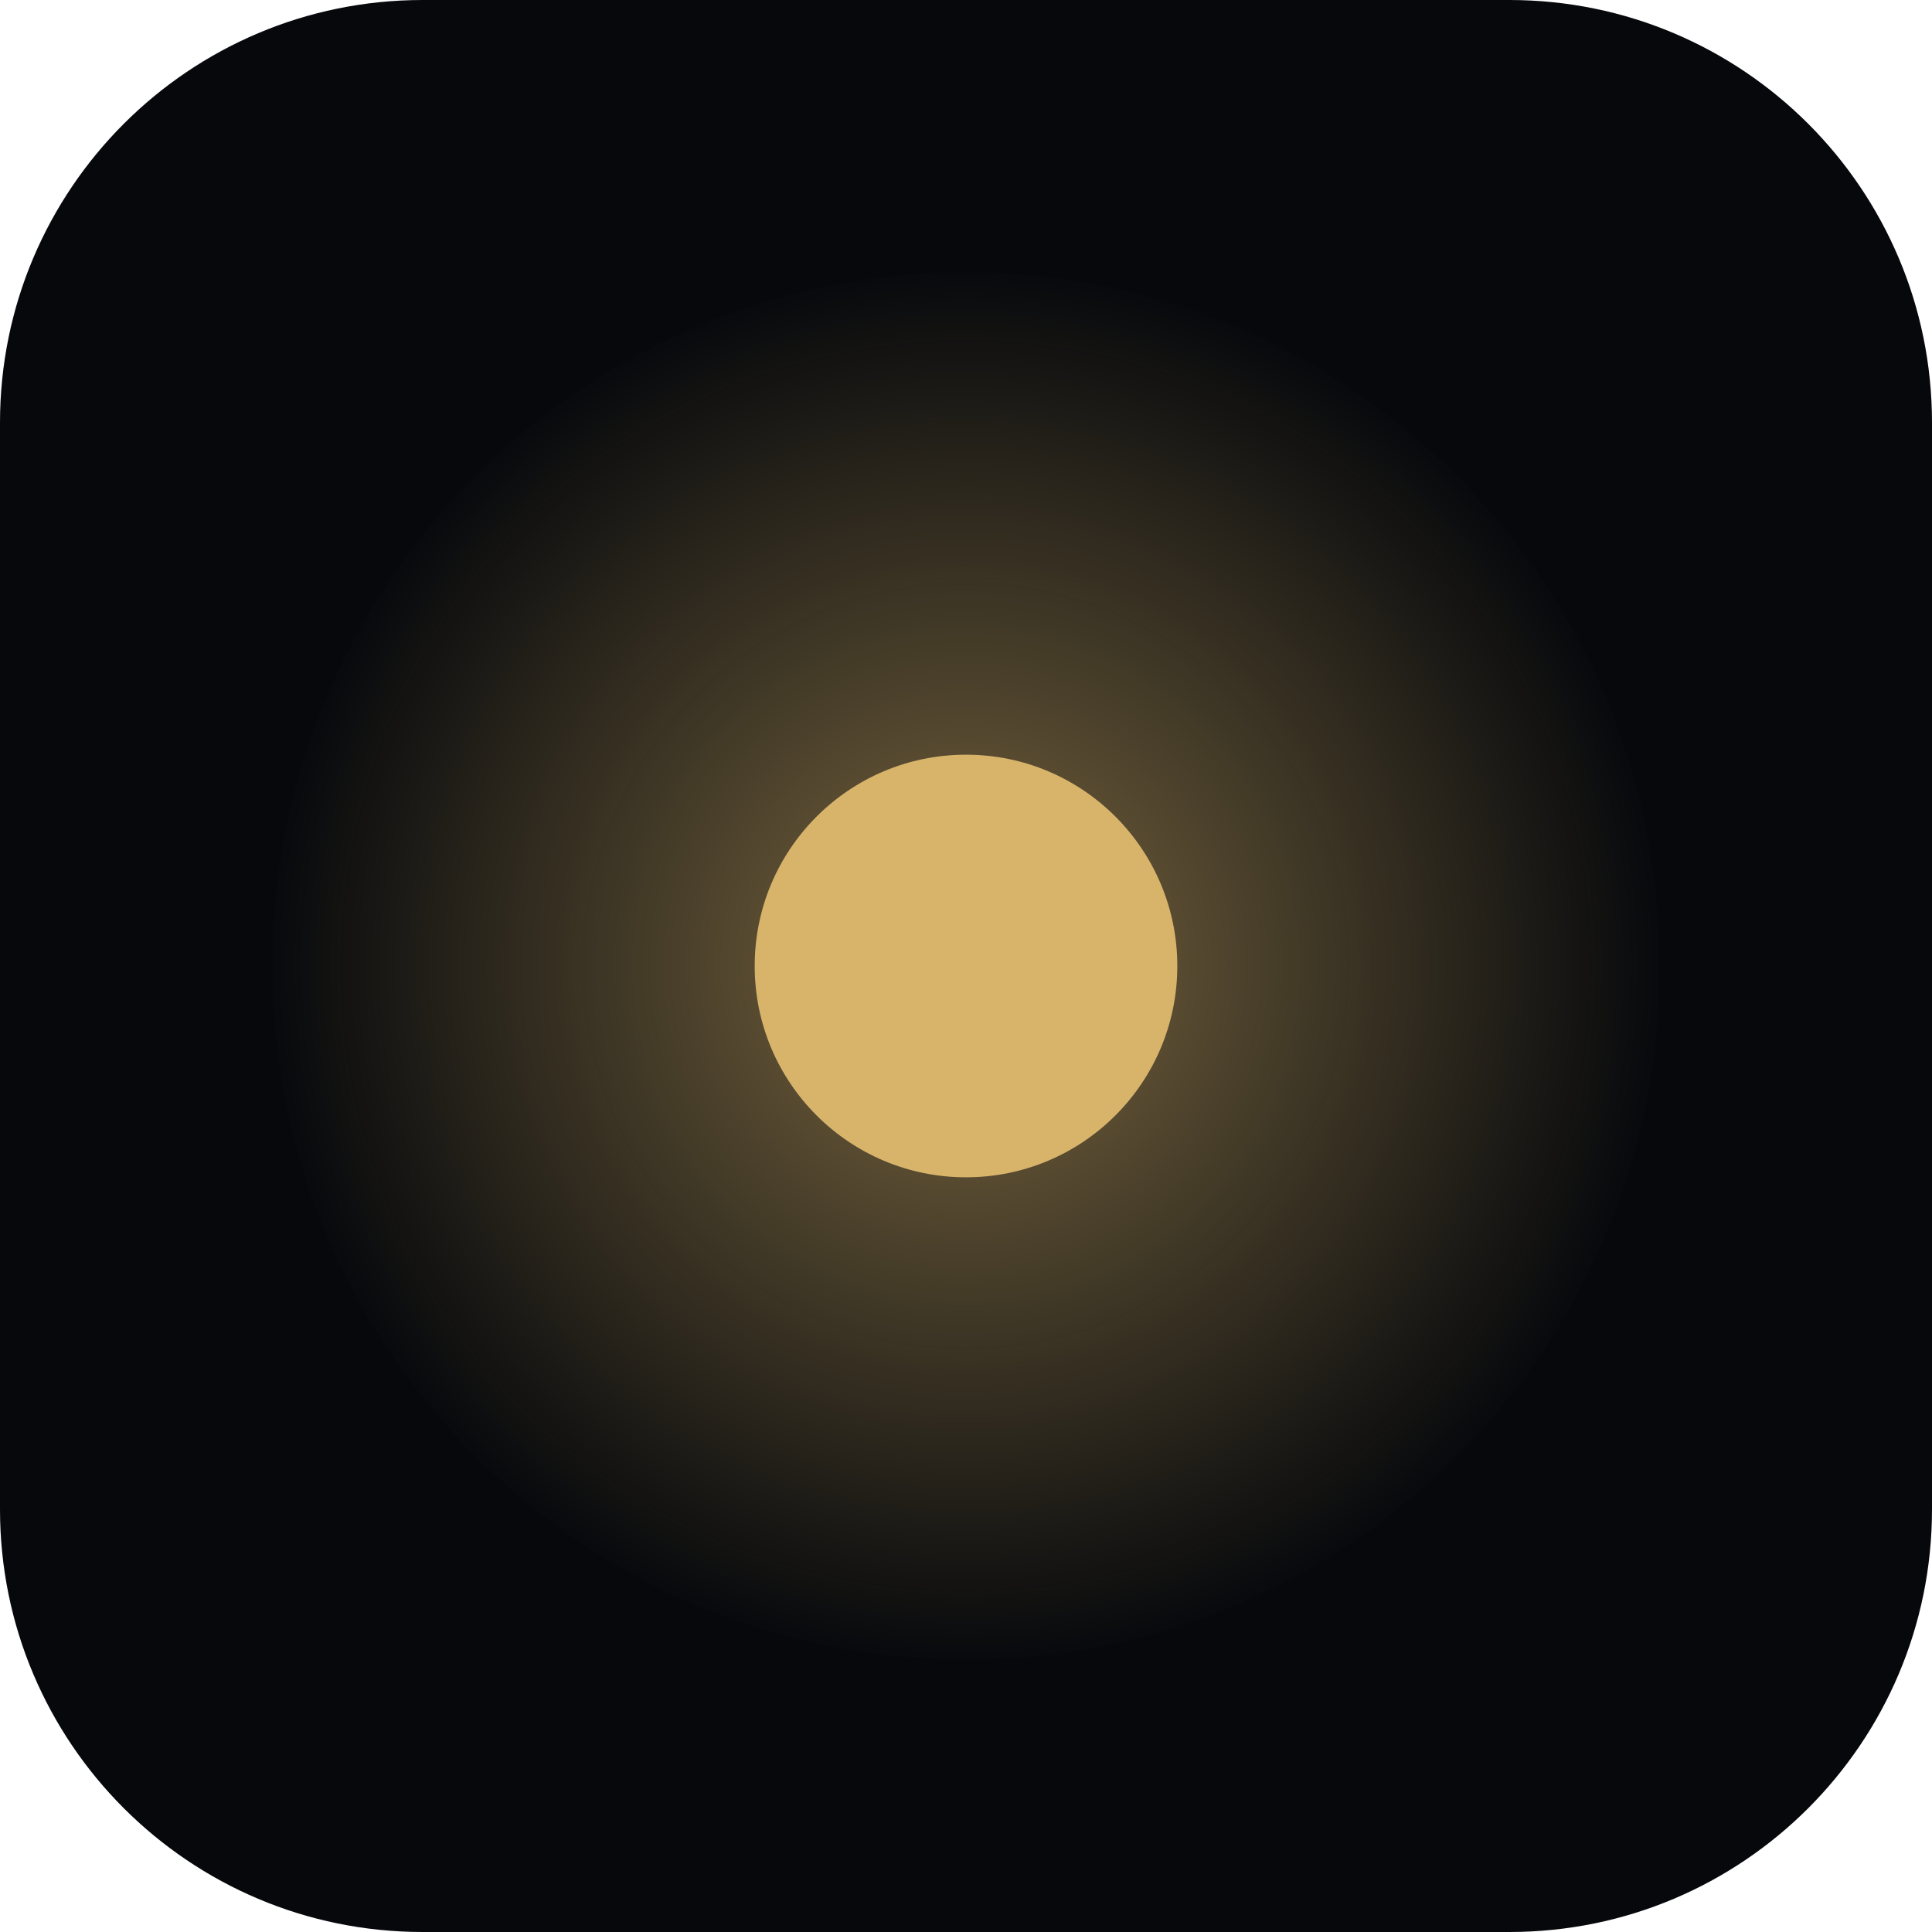
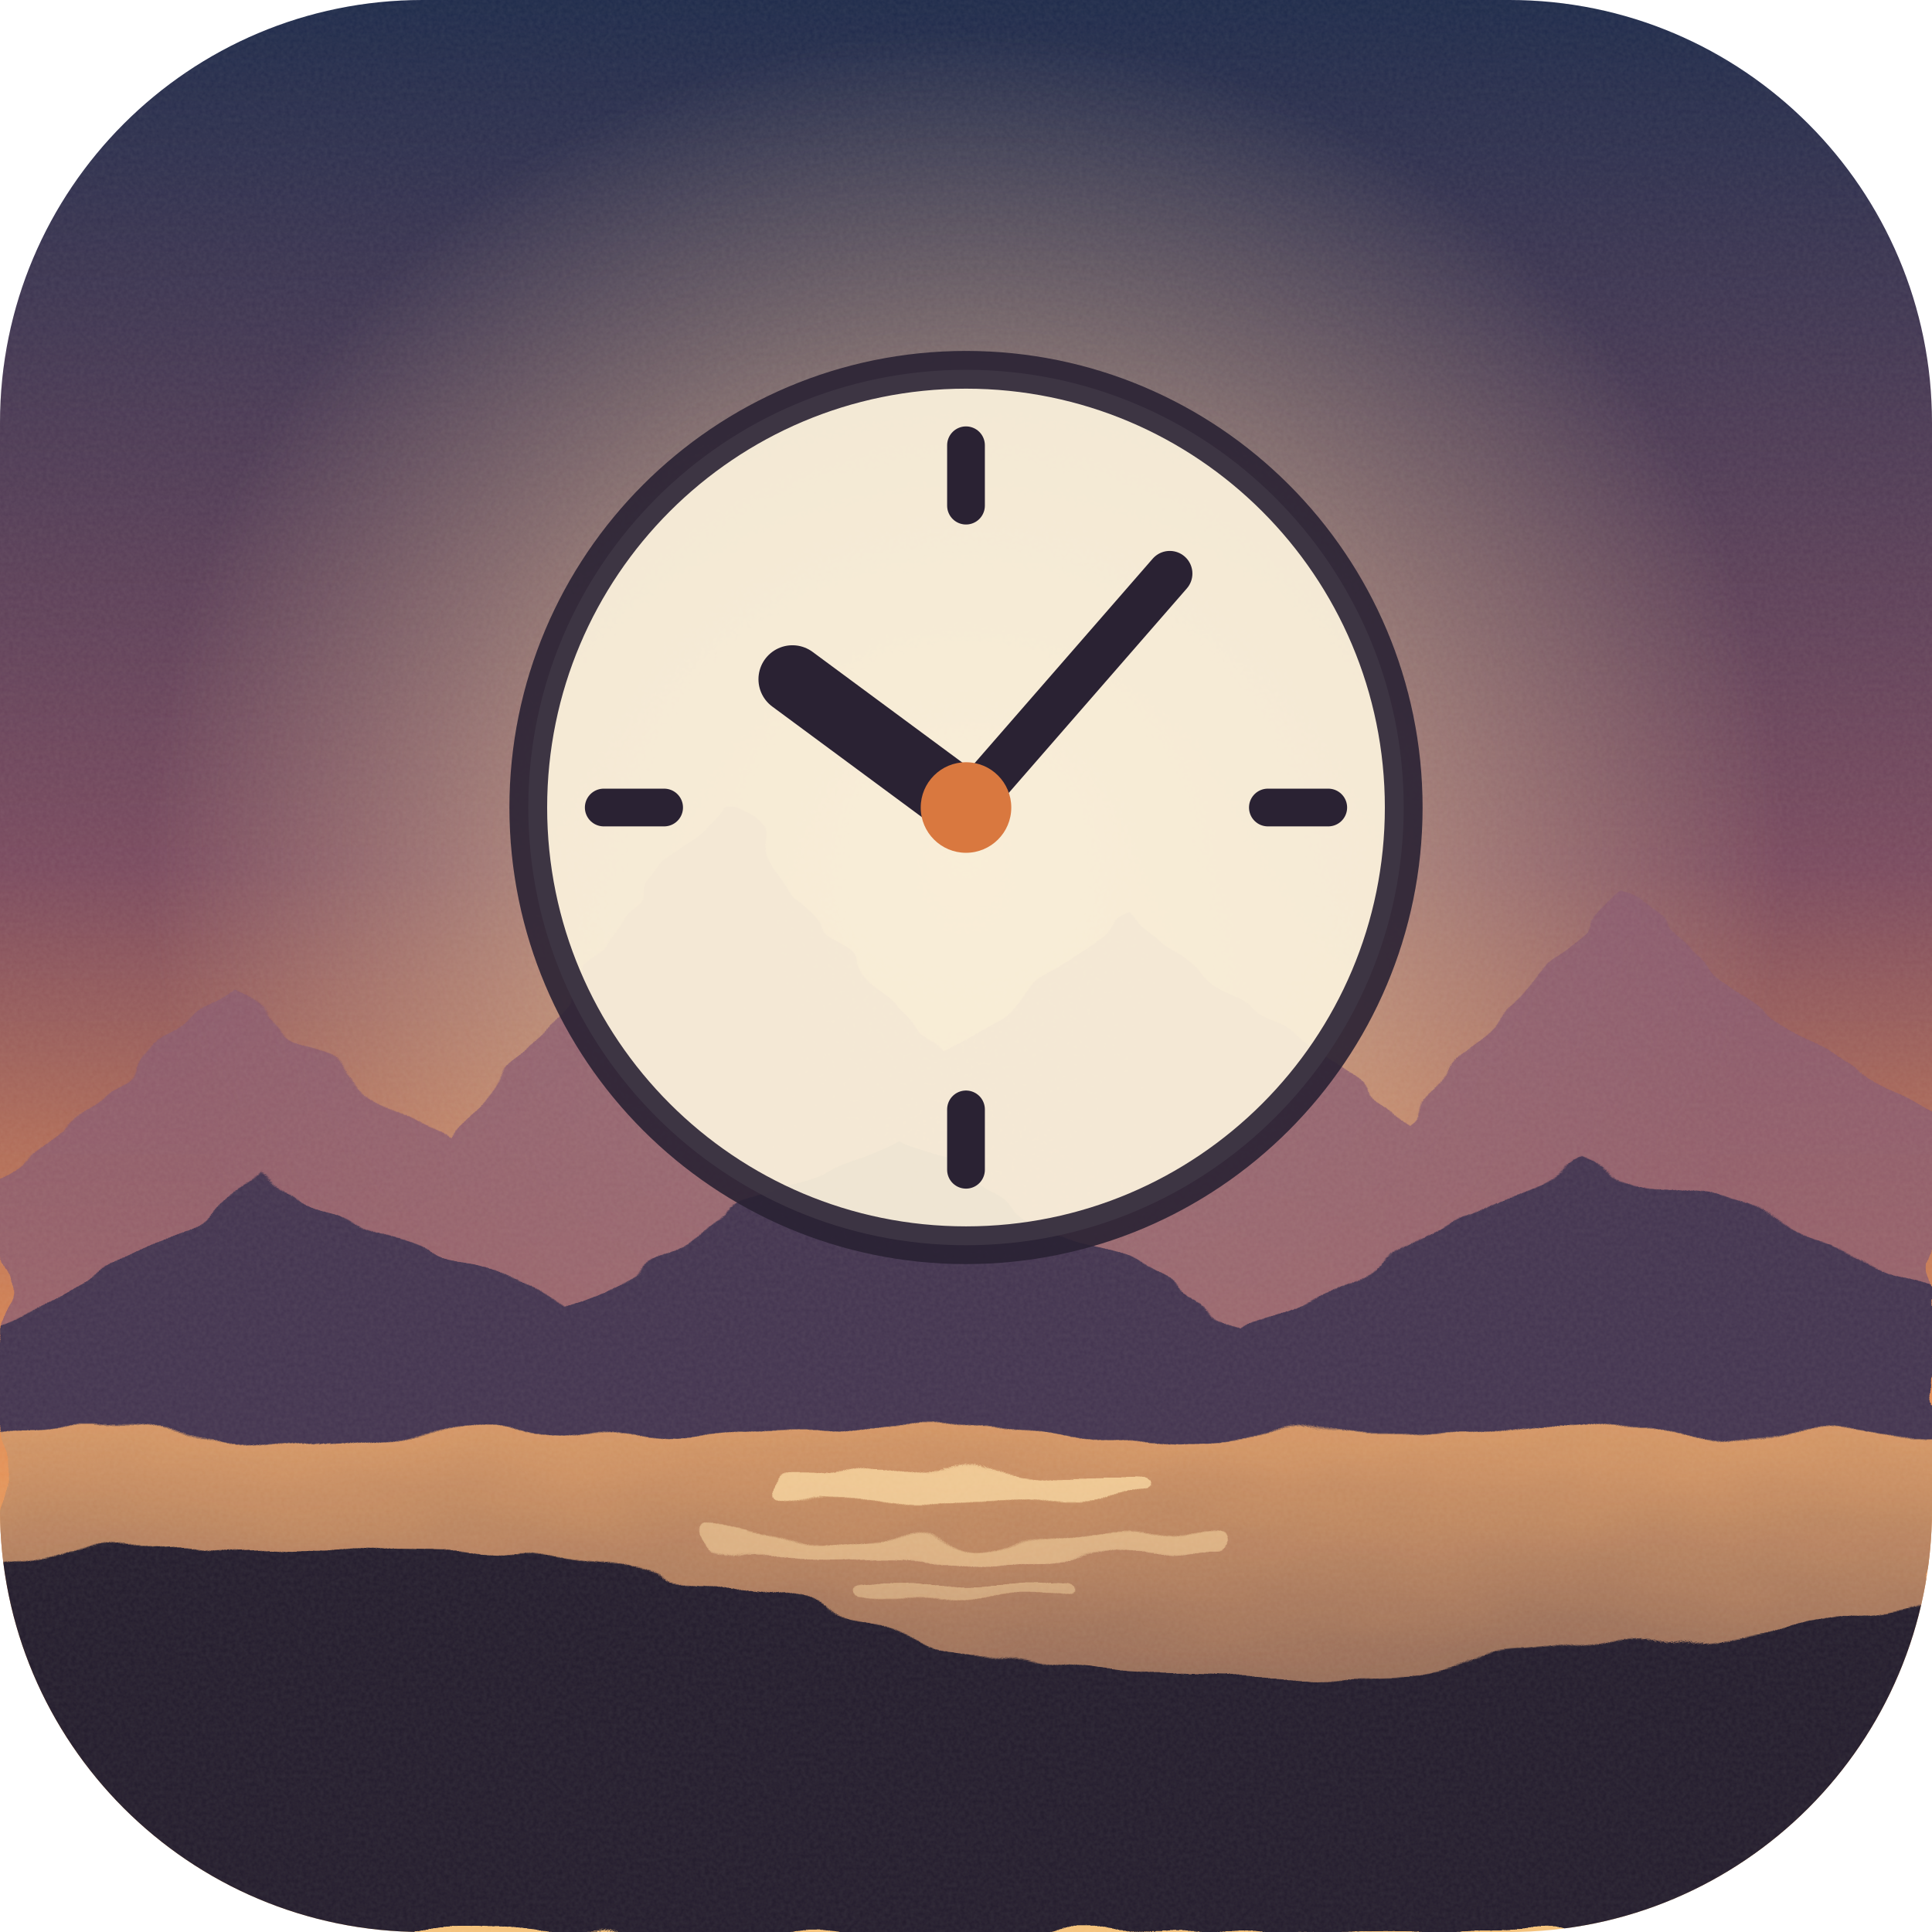
<svg xmlns="http://www.w3.org/2000/svg" viewBox="0 0 512 512">
  <defs>
-     <radialGradient id="g" cx="50%" cy="50%" r="50%">
-       <stop offset="0" stop-color="#d8b46a" stop-opacity="0.55" />
-       <stop offset="1" stop-color="#d8b46a" stop-opacity="0" />
+     <clipPath id="c">
+       <rect width="512" height="512" rx="112" />
+     </clipPath>
+     <linearGradient id="sky" x1="0" y1="0" x2="0" y2="1">
+       <stop offset="0" stop-color="#1d2a4a" />
+       <stop offset=".45" stop-color="#7a4a5e" />
+       <stop offset=".72" stop-color="#e08a52" />
+       <stop offset="1" stop-color="#f4c27a" />
+     </linearGradient>
+     <radialGradient id="glow" cx="50%" cy="44%" r="42%">
+       <stop offset="0" stop-color="#ffe2a8" stop-opacity=".75" />
+       <stop offset="1" stop-color="#ffe2a8" stop-opacity="0" />
    </radialGradient>
+     <linearGradient id="lake" x1="0" y1="0" x2="0" y2="1">
+       <stop offset="0" stop-color="#e3a066" />
+       <stop offset="1" stop-color="#3a2f45" />
+     </linearGradient>
+     <filter id="paint" x="0" y="0" width="100%" height="100%">
+       <feTurbulence type="fractalNoise" baseFrequency=".018 .045" numOctaves="3" seed="7" result="n" />
+       <feDisplacementMap in="SourceGraphic" in2="n" scale="14" xChannelSelector="R" yChannelSelector="G" />
+     </filter>
+     <filter id="grain">
+       <feTurbulence type="fractalNoise" baseFrequency=".9" numOctaves="2" seed="3" />
+       <feColorMatrix values="0 0 0 0 1  0 0 0 0 .95  0 0 0 0 .85  0 0 0 .07 0" />
+     </filter>
  </defs>
-   <rect width="512" height="512" rx="112" fill="#06080c" />
-   <circle cx="256" cy="256" r="184" fill="url(#g)" />
-   <circle cx="256" cy="256" r="56" fill="#d8b46a" />
+   <g clip-path="url(#c)">
+     <rect width="512" height="512" fill="url(#sky)" />
+     <rect width="512" height="512" fill="url(#glow)" />
+     <g filter="url(#paint)">
+       <path d="M-20 330 L60 262 L120 300 L190 214 L250 280 L300 240 L370 300 L430 236 L540 318 V540 H-20Z" fill="#8a5a6e" opacity=".8" />
+       <path d="M-20 360 L70 312 L150 346 L240 300 L330 352 L420 306 L540 352 V540 H-20Z" fill="#43344f" />
+       <rect x="-20" y="380" width="560" height="160" fill="url(#lake)" opacity=".9" />
+       <g fill="#ffe0a6" opacity=".7">
+         <rect x="206" y="392" width="100" height="6" rx="3" />
+         <rect x="186" y="406" width="140" height="5" rx="2.5" opacity=".7" />
+         <rect x="226" y="418" width="60" height="4" rx="2" opacity=".6" />
+       </g>
+       <path d="M-20 420 Q120 396 230 430 T540 418 V540 H-20Z" fill="#231c2c" />
+     </g>
+     <rect width="512" height="512" filter="url(#grain)" />
+   </g>
+   <g transform="translate(256 214)">
+     <circle r="116" fill="#fbf1dc" fill-opacity=".93" />
+     <circle r="116" fill="none" stroke="#2a2233" stroke-width="10" stroke-opacity=".9" />
+     <g stroke="#2a2233" stroke-width="10" stroke-linecap="round">
+       <line y1="-96" y2="-80" />
+       <line x1="96" x2="80" />
+       <line y1="96" y2="80" />
+       <line x1="-96" x2="-80" />
+     </g>
+     <g stroke="#2a2233" stroke-linecap="round">
+       <line x2="-46" y2="-34" stroke-width="18" />
+       <line x2="54" y2="-62" stroke-width="12" />
+     </g>
+     <circle r="12" fill="#d9783f" />
+   </g>
</svg>
